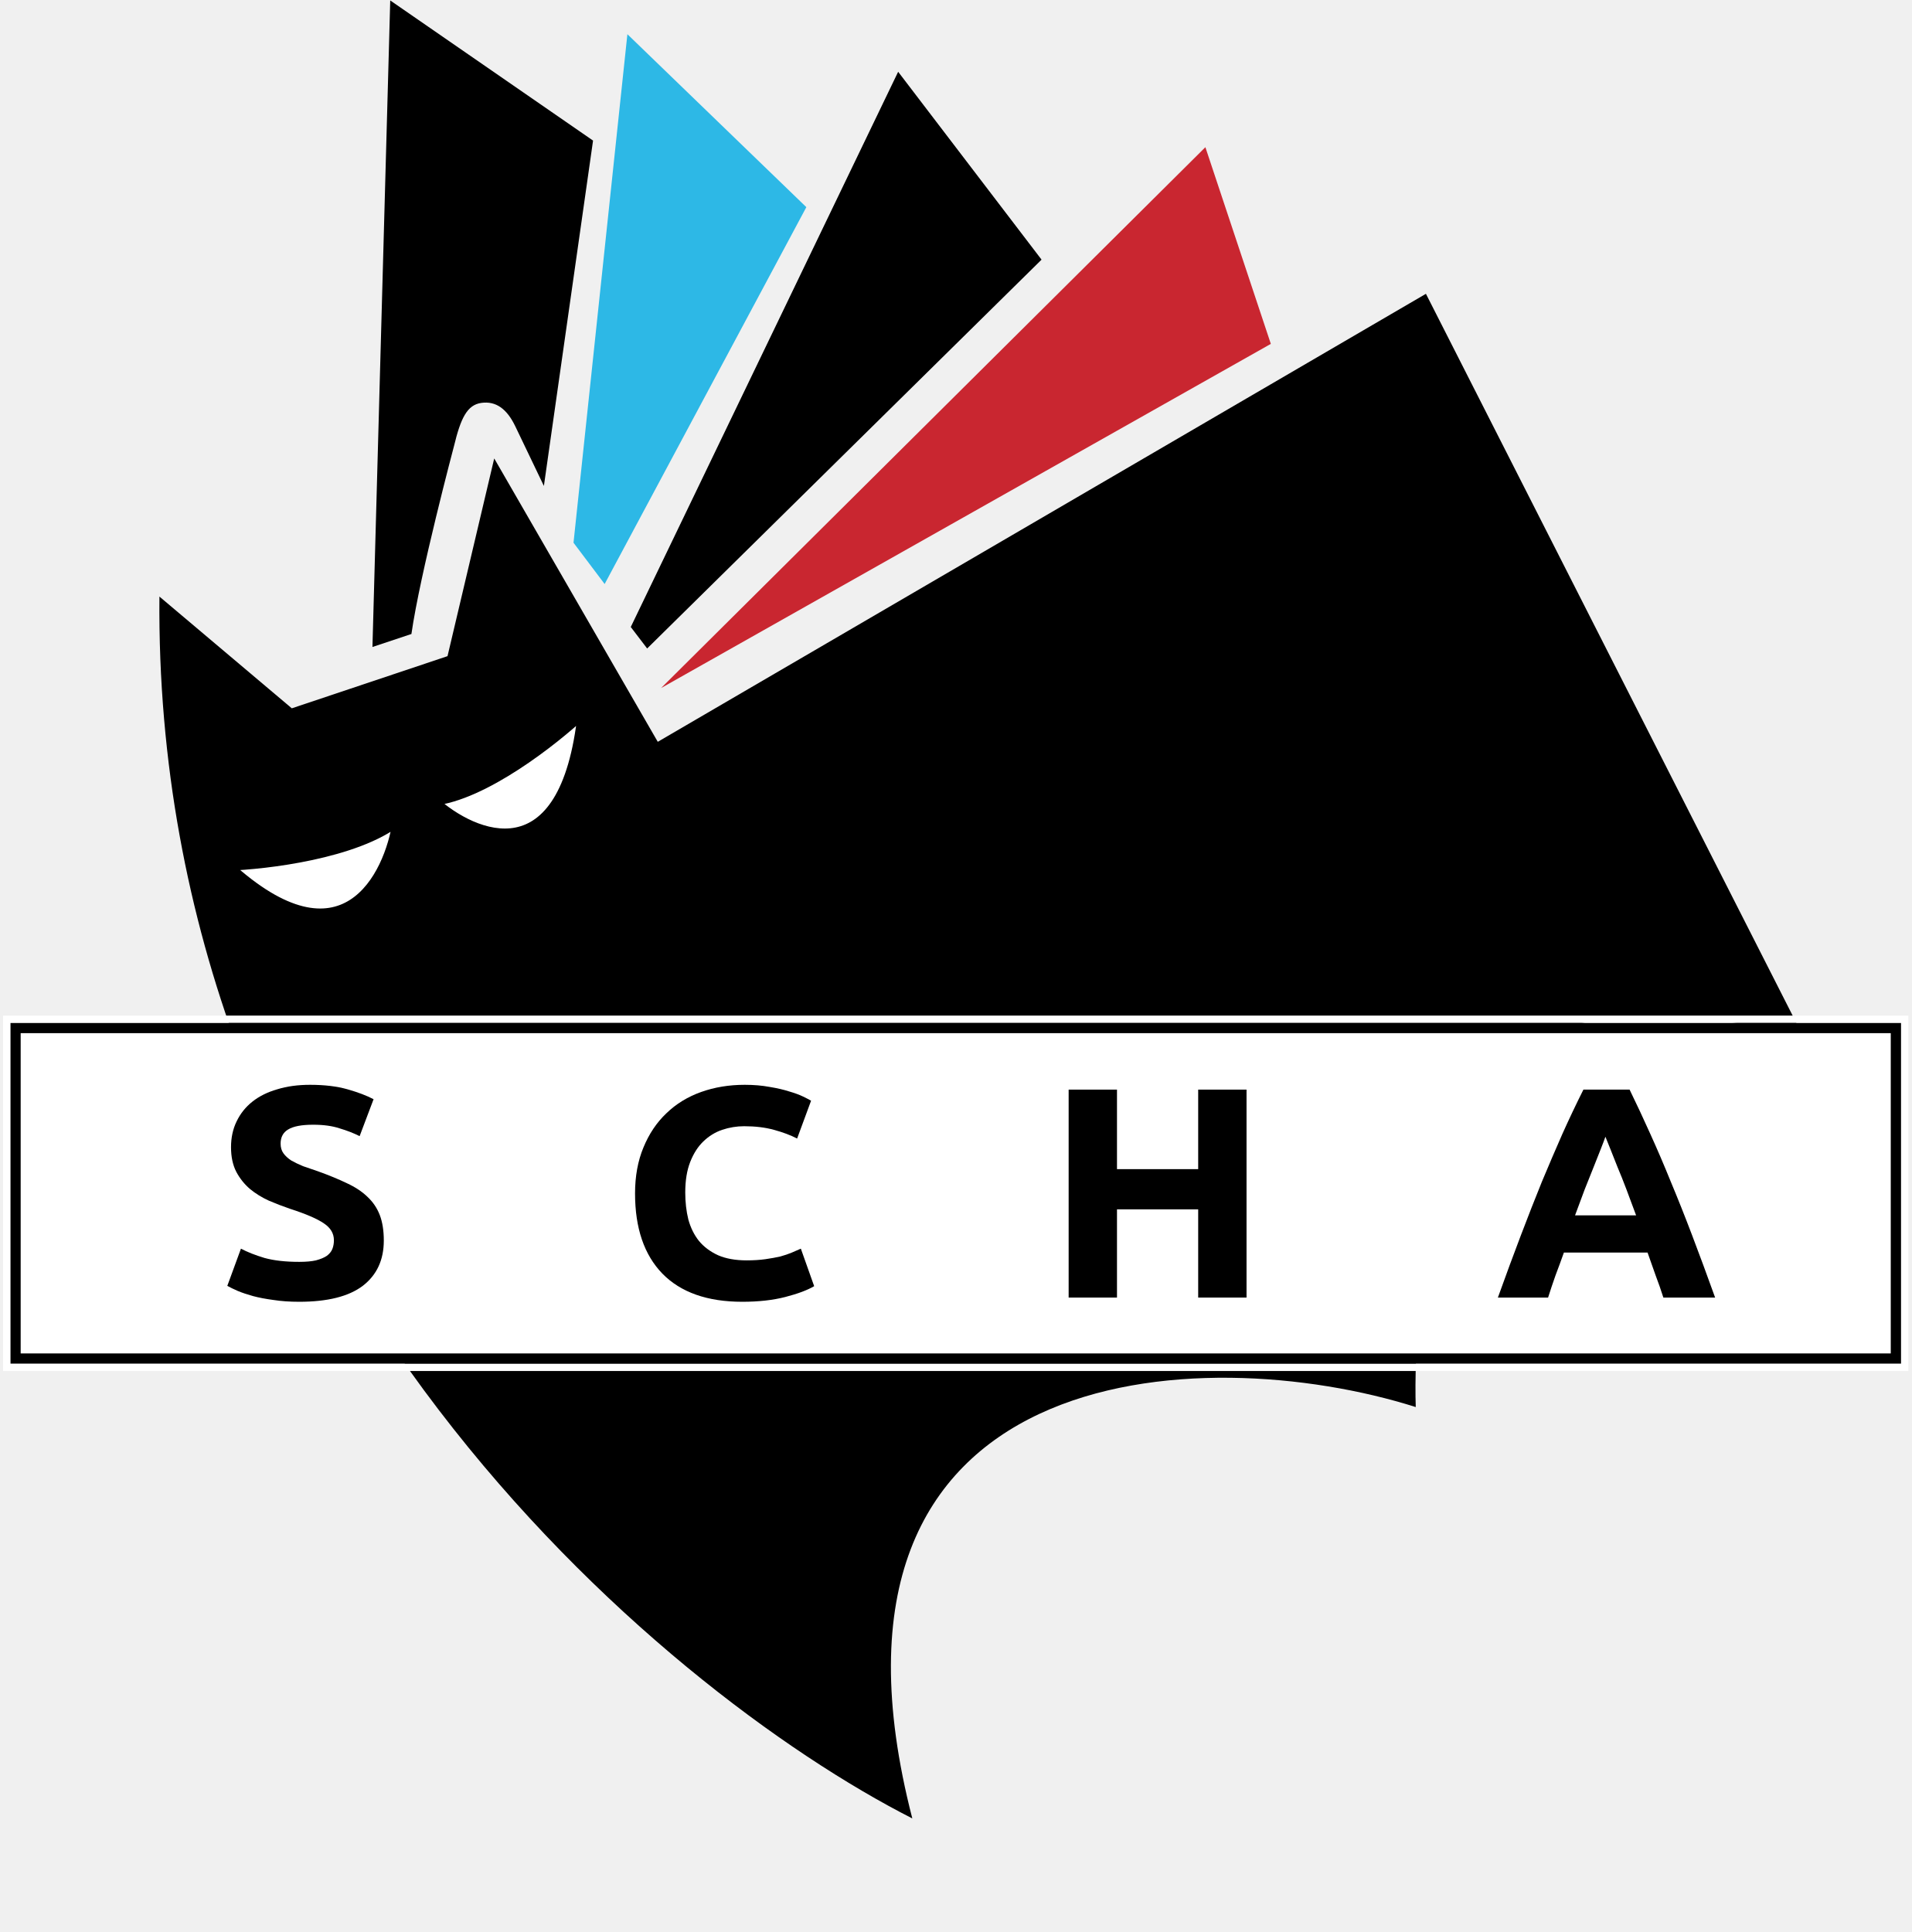
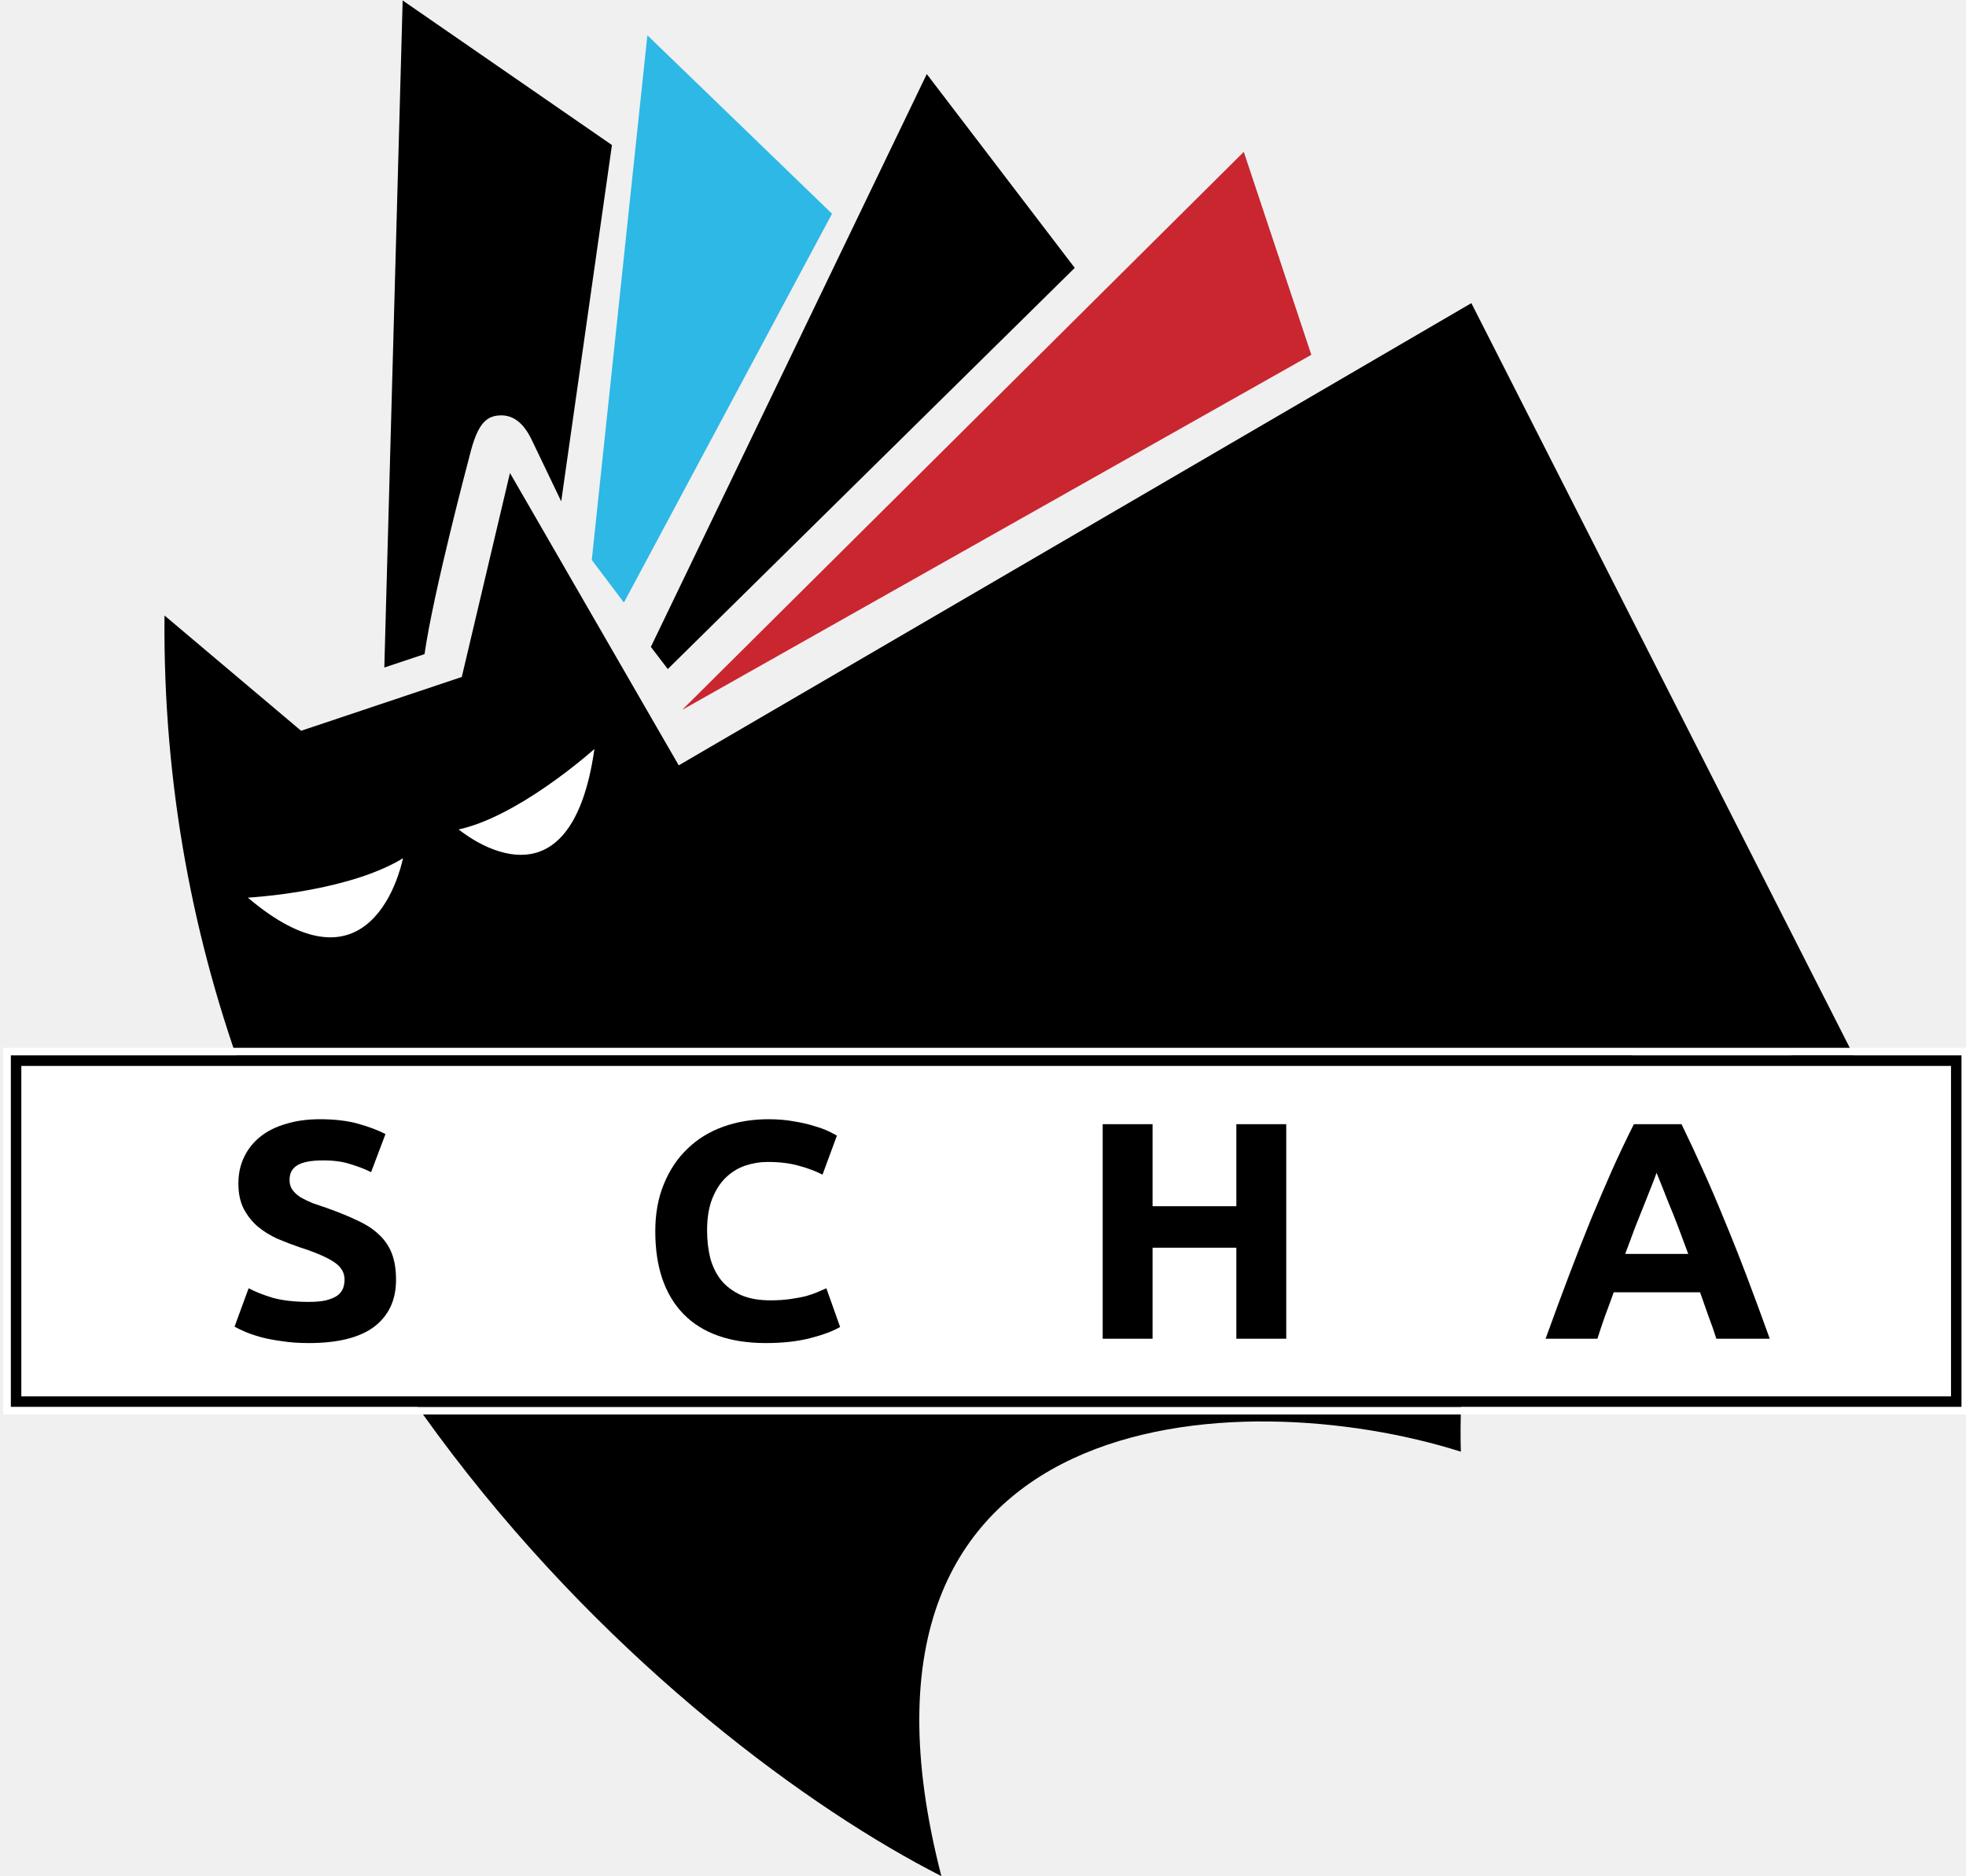
- <svg xmlns="http://www.w3.org/2000/svg" width="185" height="187" viewBox="0 0 185 187" fill="none">
+ <svg xmlns="http://www.w3.org/2000/svg" fill="none">
  <path d="M28.243 68.558L15.43 57.743C14.839 122.394 63.763 163.524 88.299 176.008C76.736 131.205 116.425 129.661 137.025 136.19C137.025 136.19 136.083 113.488 145.308 103.203C152.301 95.409 168.923 99.114 174.447 100.158L138.01 28.438L63.663 71.801L47.833 44.373L43.314 63.51L28.243 68.558Z" fill="black" />
  <path d="M57.399 13.607L52.641 47.035L49.87 41.255C49.057 39.568 47.998 38.804 46.598 38.995C45.198 39.185 44.587 40.503 43.942 43.167C43.942 43.167 40.645 55.574 39.82 61.365L36.048 62.623L37.769 0.043L57.399 13.607Z" fill="black" />
  <path d="M58.521 56.528L55.508 52.531L60.723 3.311L78.042 20.051L58.521 56.528Z" fill="#2DB8E6" />
  <path d="M62.641 62.691L61.108 60.682L86.939 7.043L100.741 25.127L62.641 62.691Z" fill="black" stroke="black" stroke-width="0.1" />
  <path d="M116.664 14.247L63.983 66.599L122.999 33.285L116.664 14.247Z" fill="#C92630" />
  <rect x="1.5" y="99.5" width="182" height="32" fill="white" stroke="black" />
  <rect x="0.65" y="98.65" width="183.7" height="33.7" stroke="white" stroke-width="0.7" />
  <path d="M28.959 122.137C29.619 122.137 30.158 122.089 30.578 121.992C31.018 121.876 31.368 121.73 31.628 121.556C31.888 121.362 32.068 121.14 32.168 120.888C32.268 120.636 32.318 120.355 32.318 120.046C32.318 119.387 31.998 118.845 31.358 118.419C30.718 117.974 29.619 117.499 28.059 116.996C27.379 116.763 26.699 116.502 26.019 116.212C25.339 115.902 24.73 115.524 24.19 115.079C23.65 114.614 23.21 114.062 22.87 113.423C22.53 112.765 22.36 111.971 22.36 111.041C22.36 110.112 22.54 109.279 22.9 108.544C23.26 107.788 23.77 107.149 24.43 106.627C25.089 106.104 25.889 105.707 26.829 105.436C27.769 105.145 28.829 105 30.008 105C31.408 105 32.618 105.145 33.638 105.436C34.657 105.726 35.497 106.046 36.157 106.394L34.807 109.967C34.228 109.676 33.578 109.425 32.858 109.212C32.158 108.979 31.308 108.863 30.308 108.863C29.189 108.863 28.379 109.018 27.879 109.328C27.399 109.618 27.159 110.073 27.159 110.693C27.159 111.061 27.249 111.371 27.429 111.622C27.609 111.874 27.859 112.107 28.179 112.32C28.519 112.513 28.899 112.697 29.319 112.871C29.759 113.026 30.238 113.191 30.758 113.365C31.838 113.752 32.778 114.14 33.578 114.527C34.377 114.895 35.037 115.331 35.557 115.834C36.097 116.337 36.497 116.928 36.757 117.606C37.017 118.284 37.147 119.107 37.147 120.075C37.147 121.953 36.467 123.415 35.107 124.461C33.748 125.487 31.698 126 28.959 126C28.039 126 27.209 125.942 26.469 125.826C25.729 125.729 25.069 125.603 24.489 125.448C23.93 125.293 23.44 125.129 23.02 124.954C22.62 124.78 22.28 124.615 22 124.461L23.32 120.859C23.94 121.188 24.7 121.488 25.599 121.759C26.519 122.011 27.639 122.137 28.959 122.137Z" fill="black" />
  <path d="M71.842 126C68.463 126 65.883 125.09 64.104 123.27C62.344 121.45 61.464 118.864 61.464 115.515C61.464 113.849 61.734 112.368 62.274 111.071C62.814 109.754 63.554 108.65 64.494 107.759C65.433 106.849 66.553 106.162 67.853 105.697C69.153 105.232 70.562 105 72.082 105C72.962 105 73.762 105.068 74.482 105.203C75.201 105.32 75.831 105.465 76.371 105.639C76.911 105.794 77.361 105.959 77.721 106.133C78.081 106.307 78.341 106.443 78.501 106.539L77.151 110.199C76.511 109.87 75.761 109.589 74.901 109.357C74.062 109.124 73.102 109.008 72.022 109.008C71.302 109.008 70.592 109.124 69.892 109.357C69.213 109.589 68.603 109.967 68.063 110.49C67.543 110.993 67.123 111.651 66.803 112.465C66.483 113.278 66.323 114.266 66.323 115.427C66.323 116.357 66.423 117.228 66.623 118.041C66.843 118.835 67.183 119.523 67.643 120.104C68.123 120.685 68.743 121.149 69.503 121.498C70.262 121.827 71.182 121.992 72.262 121.992C72.942 121.992 73.552 121.953 74.092 121.876C74.632 121.798 75.112 121.711 75.531 121.614C75.951 121.498 76.321 121.372 76.641 121.237C76.961 121.101 77.251 120.975 77.511 120.859L78.801 124.49C78.141 124.877 77.211 125.225 76.011 125.535C74.811 125.845 73.422 126 71.842 126Z" fill="black" />
  <path d="M115.968 105.465H120.647V125.593H115.968V117.054H108.109V125.593H103.43V105.465H108.109V113.162H115.968V105.465Z" fill="black" />
  <path d="M160.991 125.593C160.771 124.896 160.521 124.18 160.241 123.444C159.981 122.708 159.721 121.972 159.461 121.237H151.363C151.103 121.972 150.833 122.708 150.553 123.444C150.293 124.18 150.053 124.896 149.833 125.593H144.974C145.754 123.425 146.494 121.42 147.194 119.581C147.894 117.741 148.573 116.008 149.233 114.382C149.913 112.755 150.573 111.216 151.213 109.763C151.873 108.292 152.553 106.859 153.253 105.465H157.722C158.402 106.859 159.071 108.292 159.731 109.763C160.391 111.216 161.051 112.755 161.711 114.382C162.391 116.008 163.081 117.741 163.78 119.581C164.48 121.42 165.22 123.425 166 125.593H160.991ZM155.382 110.025C155.282 110.315 155.132 110.712 154.932 111.216C154.732 111.719 154.502 112.3 154.242 112.959C153.982 113.617 153.692 114.343 153.372 115.137C153.073 115.931 152.763 116.763 152.443 117.635H158.352C158.032 116.763 157.722 115.931 157.422 115.137C157.122 114.343 156.832 113.617 156.552 112.959C156.292 112.3 156.062 111.719 155.862 111.216C155.662 110.712 155.502 110.315 155.382 110.025Z" fill="black" />
  <path d="M56.415 69C53.615 71.631 46.787 77.013 41.87 77.495C45.851 81.143 54.731 84.915 56.415 69Z" fill="white" stroke="black" />
  <path d="M22 83.776C25.798 83.656 34.418 82.616 38.516 79.418C37.709 84.922 33.197 94.051 22 83.776Z" fill="white" stroke="black" />
</svg>
